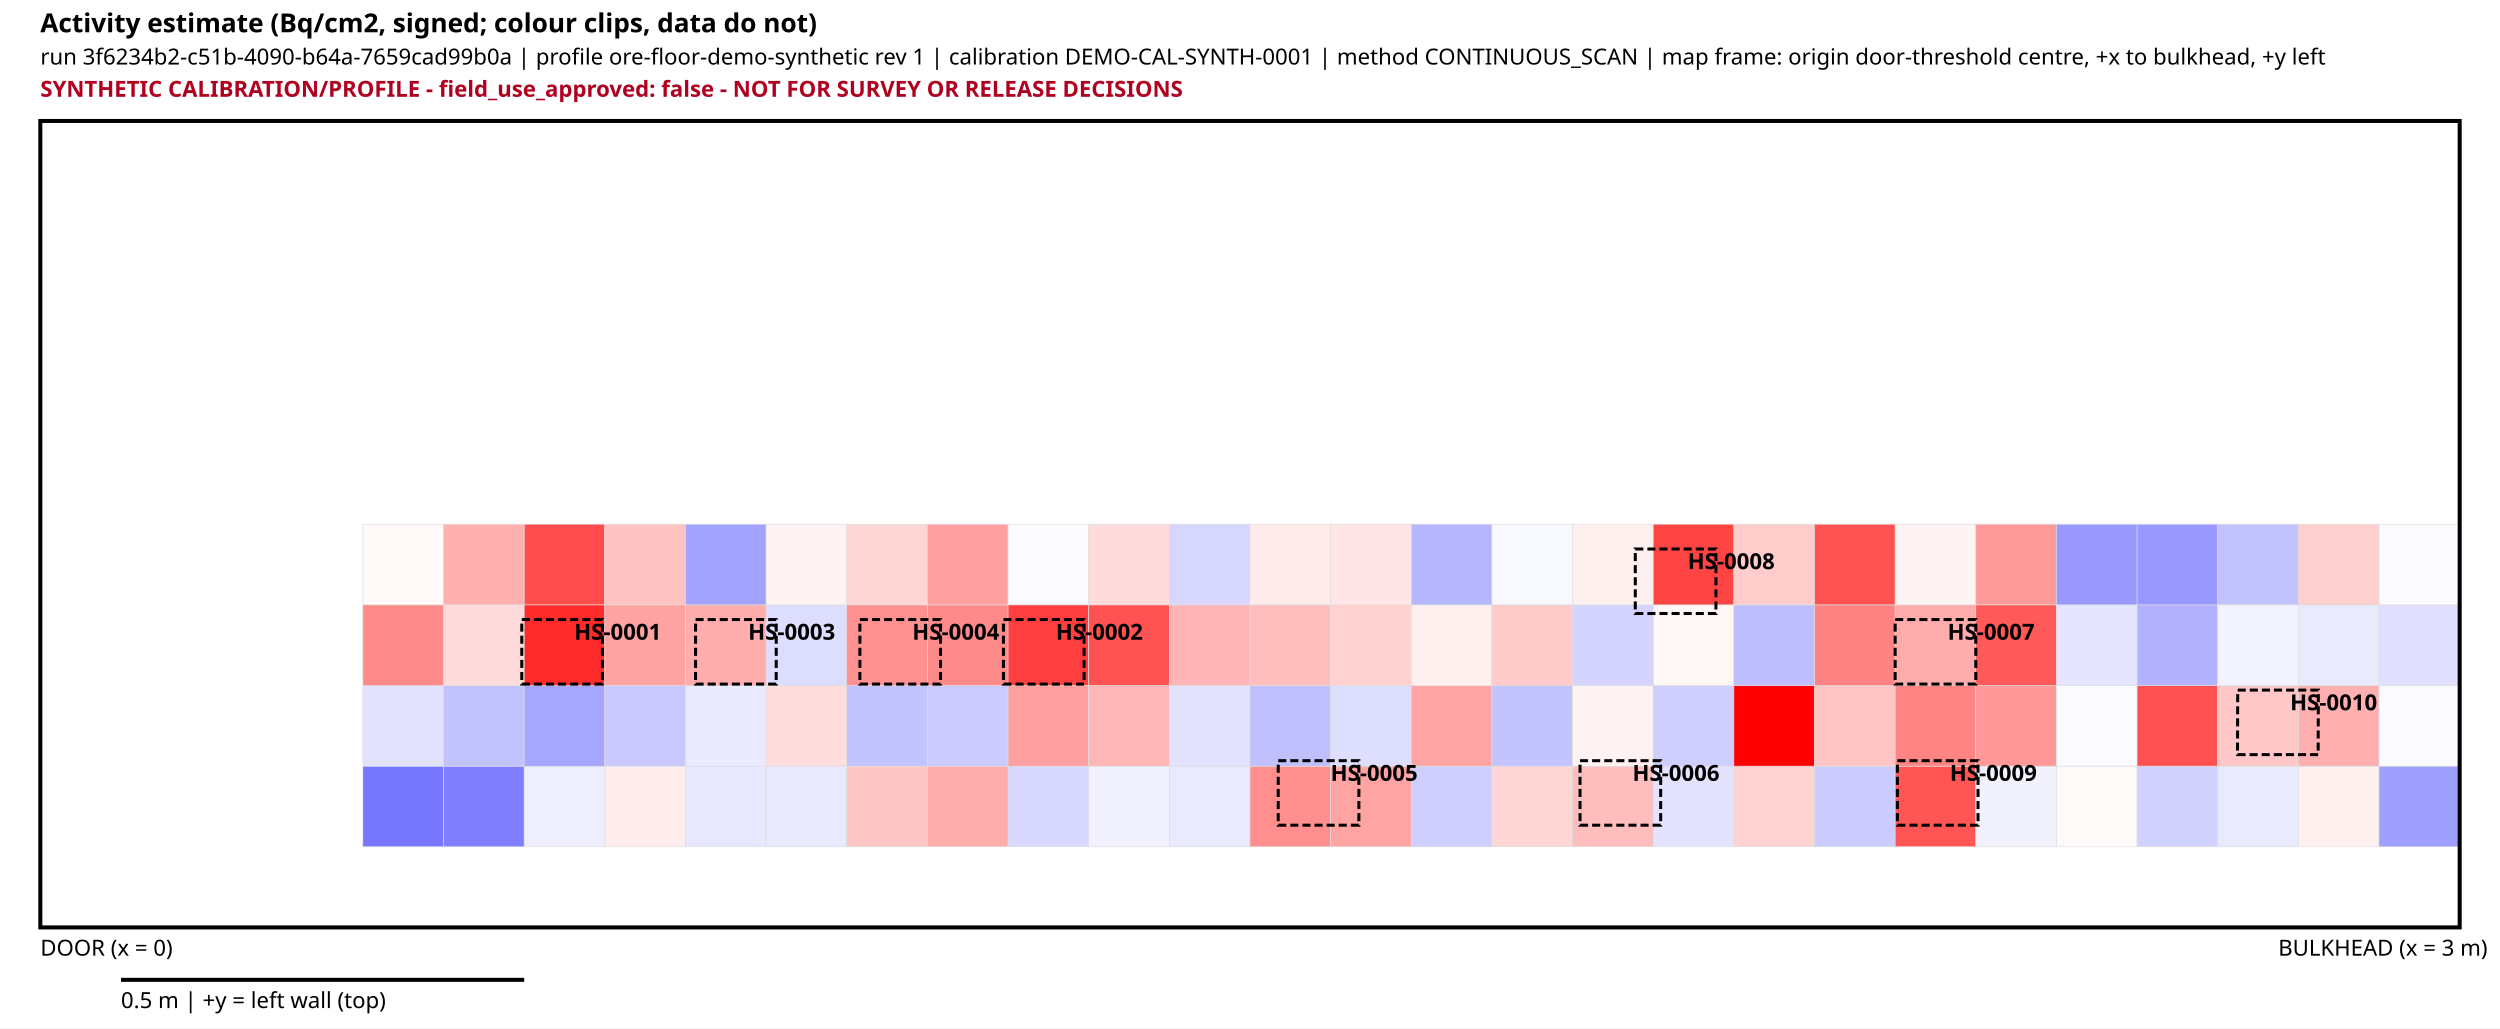
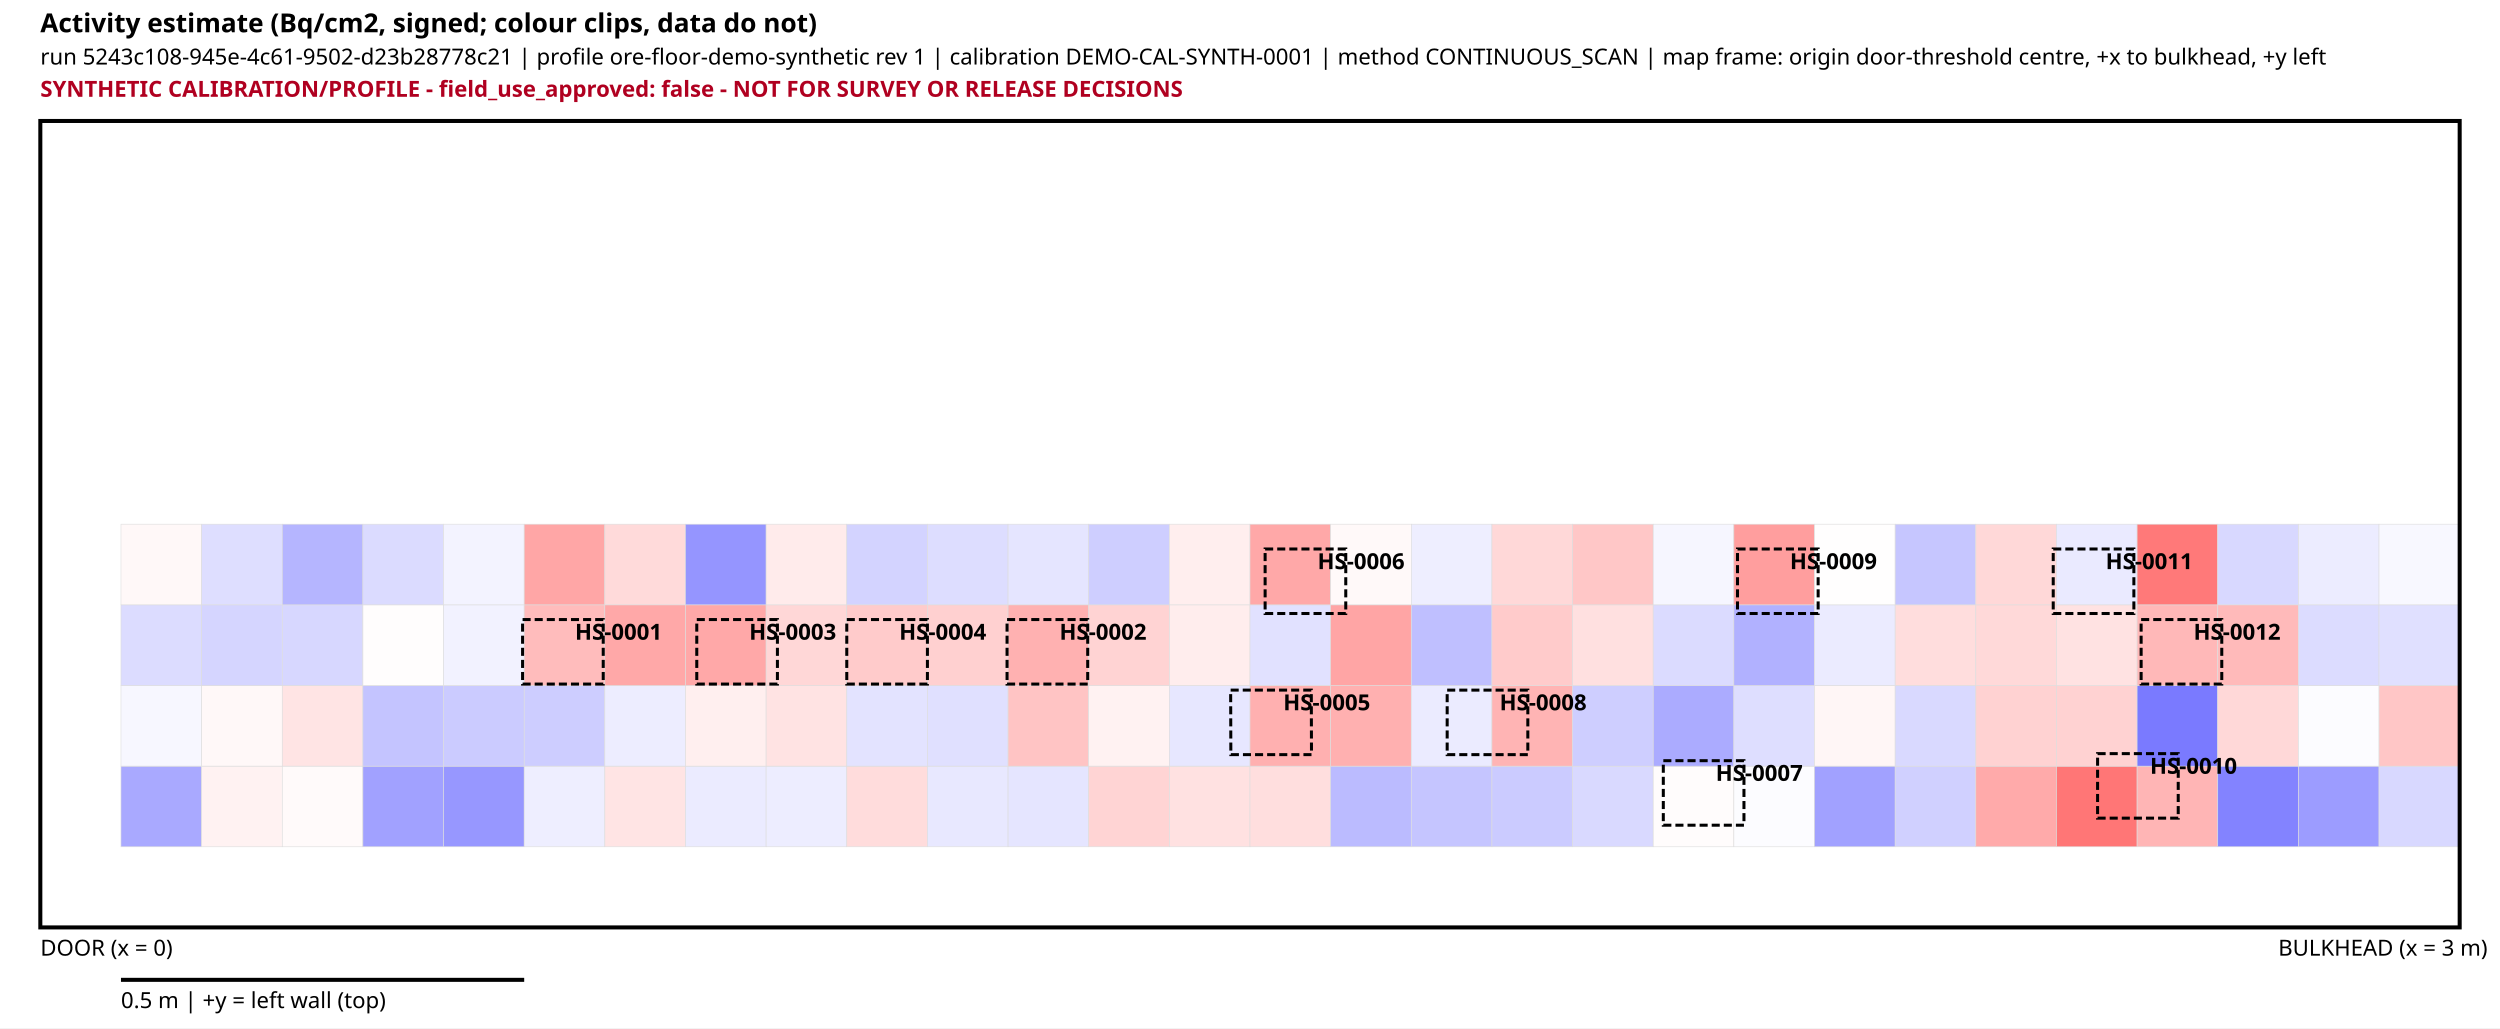
<svg xmlns="http://www.w3.org/2000/svg" width="1240" height="510" viewBox="0 0 1240 510" font-family="sans-serif" font-size="11">
  <defs>
    <pattern id="p-UNVISITED" width="8" height="8" patternUnits="userSpaceOnUse">
      <rect width="8" height="8" fill="#fff" />
      <path d="M0 8L8 0" stroke="#888" stroke-width="1" />
    </pattern>
    <pattern id="p-INVALID_DATA" width="8" height="8" patternUnits="userSpaceOnUse">
      <rect width="8" height="8" fill="#f6d5d5" />
      <path d="M0 0L8 8M0 8L8 0" stroke="#c83c3c" stroke-width="1" />
    </pattern>
    <pattern id="p-INSUFFICIENT_SENSITIVITY" width="6" height="6" patternUnits="userSpaceOnUse">
      <rect width="6" height="6" fill="#fdebc8" />
      <circle cx="3" cy="3" r="1.2" fill="#b9770e" />
    </pattern>
    <pattern id="p-BLOCKED" width="8" height="8" patternUnits="userSpaceOnUse">
      <rect width="8" height="8" fill="#e4dcf0" />
      <path d="M0 4H8" stroke="#785aa0" stroke-width="2" />
    </pattern>
    <pattern id="p-EXCLUDED" width="8" height="8" patternUnits="userSpaceOnUse">
      <rect width="8" height="8" fill="#5a5a5a" />
    </pattern>
    <pattern id="p-ACCEPTABLE" width="8" height="8" patternUnits="userSpaceOnUse">
      <rect width="8" height="8" fill="#2e8b57" />
    </pattern>
  </defs>
  <rect width="1240" height="510" fill="#fff" />
  <text x="20" y="16" font-size="13" font-weight="bold">Activity estimate (Bq/cm2, signed; colour clips, data do not)</text>
-   <text x="20" y="32">run 3f6234b2-c51b-4090-b64a-7659cad99b0a | profile ore-floor-demo-synthetic rev 1 | calibration DEMO-CAL-SYNTH-0001 | method CONTINUOUS_SCAN | map frame: origin door-threshold centre, +x to bulkhead, +y left</text>
+   <text x="20" y="32">run 5243c108-945e-4c61-9502-d23b28778c21 | profile ore-floor-demo-synthetic rev 1 | calibration DEMO-CAL-SYNTH-0001 | method CONTINUOUS_SCAN | map frame: origin door-threshold centre, +x to bulkhead, +y left</text>
  <text x="20" y="48" fill="#b00020" font-weight="bold">SYNTHETIC CALIBRATION/PROFILE - field_use_approved: false - NOT FOR SURVEY OR RELEASE DECISIONS</text>
-   <rect x="180.0" y="380.0" width="40.0" height="40.0" fill="rgb(118, 118, 255)" stroke="#ddd" stroke-width="0.3" />
-   <rect x="220.0" y="380.0" width="40.0" height="40.0" fill="rgb(127, 127, 255)" stroke="#ddd" stroke-width="0.3" />
+   <rect x="60.0" y="380.0" width="40.0" height="40.0" fill="rgb(169, 169, 255)" stroke="#ddd" stroke-width="0.3" />
+   <rect x="100.0" y="380.0" width="40.0" height="40.0" fill="rgb(255, 242, 242)" stroke="#ddd" stroke-width="0.3" />
+   <rect x="140.0" y="380.0" width="40.0" height="40.0" fill="rgb(255, 250, 250)" stroke="#ddd" stroke-width="0.3" />
+   <rect x="180.0" y="380.0" width="40.0" height="40.0" fill="rgb(161, 161, 255)" stroke="#ddd" stroke-width="0.3" />
+   <rect x="220.0" y="380.0" width="40.0" height="40.0" fill="rgb(151, 151, 255)" stroke="#ddd" stroke-width="0.3" />
  <rect x="260.0" y="380.0" width="40.0" height="40.0" fill="rgb(238, 238, 255)" stroke="#ddd" stroke-width="0.3" />
-   <rect x="300.0" y="380.0" width="40.0" height="40.0" fill="rgb(255, 237, 237)" stroke="#ddd" stroke-width="0.3" />
-   <rect x="340.0" y="380.0" width="40.0" height="40.0" fill="rgb(231, 231, 255)" stroke="#ddd" stroke-width="0.3" />
-   <rect x="380.0" y="380.0" width="40.0" height="40.0" fill="rgb(233, 233, 255)" stroke="#ddd" stroke-width="0.3" />
-   <rect x="420.0" y="380.0" width="40.0" height="40.0" fill="rgb(255, 198, 198)" stroke="#ddd" stroke-width="0.3" />
-   <rect x="460.0" y="380.0" width="40.0" height="40.0" fill="rgb(255, 172, 172)" stroke="#ddd" stroke-width="0.3" />
-   <rect x="500.0" y="380.0" width="40.0" height="40.0" fill="rgb(216, 216, 255)" stroke="#ddd" stroke-width="0.3" />
-   <rect x="540.0" y="380.0" width="40.0" height="40.0" fill="rgb(241, 241, 255)" stroke="#ddd" stroke-width="0.3" />
-   <rect x="580.0" y="380.0" width="40.0" height="40.0" fill="rgb(234, 234, 255)" stroke="#ddd" stroke-width="0.3" />
-   <rect x="620.0" y="380.0" width="40.0" height="40.0" fill="rgb(255, 142, 142)" stroke="#ddd" stroke-width="0.3" />
-   <rect x="660.0" y="380.0" width="40.0" height="40.0" fill="rgb(255, 163, 163)" stroke="#ddd" stroke-width="0.3" />
-   <rect x="700.0" y="380.0" width="40.0" height="40.0" fill="rgb(207, 207, 255)" stroke="#ddd" stroke-width="0.3" />
-   <rect x="740.0" y="380.0" width="40.0" height="40.0" fill="rgb(255, 214, 214)" stroke="#ddd" stroke-width="0.3" />
-   <rect x="780.0" y="380.0" width="40.0" height="40.0" fill="rgb(255, 190, 190)" stroke="#ddd" stroke-width="0.3" />
-   <rect x="820.0" y="380.0" width="40.0" height="40.0" fill="rgb(227, 227, 255)" stroke="#ddd" stroke-width="0.3" />
-   <rect x="860.0" y="380.0" width="40.0" height="40.0" fill="rgb(255, 210, 210)" stroke="#ddd" stroke-width="0.3" />
-   <rect x="900.0" y="380.0" width="40.0" height="40.0" fill="rgb(203, 203, 255)" stroke="#ddd" stroke-width="0.3" />
-   <rect x="940.0" y="380.0" width="40.0" height="40.0" fill="rgb(255, 85, 85)" stroke="#ddd" stroke-width="0.3" />
-   <rect x="980.0" y="380.0" width="40.0" height="40.0" fill="rgb(242, 242, 255)" stroke="#ddd" stroke-width="0.3" />
-   <rect x="1020.0" y="380.0" width="40.0" height="40.0" fill="rgb(255, 250, 250)" stroke="#ddd" stroke-width="0.3" />
-   <rect x="1060.0" y="380.0" width="40.0" height="40.0" fill="rgb(210, 210, 255)" stroke="#ddd" stroke-width="0.3" />
-   <rect x="1100.0" y="380.0" width="40.0" height="40.0" fill="rgb(234, 234, 255)" stroke="#ddd" stroke-width="0.3" />
-   <rect x="1140.0" y="380.0" width="40.0" height="40.0" fill="rgb(255, 240, 240)" stroke="#ddd" stroke-width="0.3" />
-   <rect x="1180.0" y="380.0" width="40.0" height="40.0" fill="rgb(159, 159, 255)" stroke="#ddd" stroke-width="0.3" />
-   <rect x="180.0" y="340.0" width="40.0" height="40.0" fill="rgb(226, 226, 255)" stroke="#ddd" stroke-width="0.3" />
-   <rect x="220.0" y="340.0" width="40.0" height="40.0" fill="rgb(194, 194, 255)" stroke="#ddd" stroke-width="0.3" />
-   <rect x="260.0" y="340.0" width="40.0" height="40.0" fill="rgb(166, 166, 255)" stroke="#ddd" stroke-width="0.3" />
-   <rect x="300.0" y="340.0" width="40.0" height="40.0" fill="rgb(201, 201, 255)" stroke="#ddd" stroke-width="0.3" />
-   <rect x="340.0" y="340.0" width="40.0" height="40.0" fill="rgb(233, 233, 255)" stroke="#ddd" stroke-width="0.3" />
-   <rect x="380.0" y="340.0" width="40.0" height="40.0" fill="rgb(255, 221, 221)" stroke="#ddd" stroke-width="0.3" />
-   <rect x="420.0" y="340.0" width="40.0" height="40.0" fill="rgb(195, 195, 255)" stroke="#ddd" stroke-width="0.3" />
-   <rect x="460.0" y="340.0" width="40.0" height="40.0" fill="rgb(203, 203, 255)" stroke="#ddd" stroke-width="0.3" />
-   <rect x="500.0" y="340.0" width="40.0" height="40.0" fill="rgb(255, 160, 160)" stroke="#ddd" stroke-width="0.3" />
-   <rect x="540.0" y="340.0" width="40.0" height="40.0" fill="rgb(255, 182, 182)" stroke="#ddd" stroke-width="0.3" />
-   <rect x="580.0" y="340.0" width="40.0" height="40.0" fill="rgb(227, 227, 255)" stroke="#ddd" stroke-width="0.3" />
-   <rect x="620.0" y="340.0" width="40.0" height="40.0" fill="rgb(192, 192, 255)" stroke="#ddd" stroke-width="0.3" />
-   <rect x="660.0" y="340.0" width="40.0" height="40.0" fill="rgb(222, 222, 255)" stroke="#ddd" stroke-width="0.3" />
-   <rect x="700.0" y="340.0" width="40.0" height="40.0" fill="rgb(255, 165, 165)" stroke="#ddd" stroke-width="0.3" />
-   <rect x="740.0" y="340.0" width="40.0" height="40.0" fill="rgb(195, 195, 255)" stroke="#ddd" stroke-width="0.3" />
-   <rect x="780.0" y="340.0" width="40.0" height="40.0" fill="rgb(255, 242, 242)" stroke="#ddd" stroke-width="0.3" />
-   <rect x="820.0" y="340.0" width="40.0" height="40.0" fill="rgb(206, 206, 255)" stroke="#ddd" stroke-width="0.3" />
-   <rect x="860.0" y="340.0" width="40.0" height="40.0" fill="rgb(255, 0, 0)" stroke="#ddd" stroke-width="0.3" />
-   <rect x="900.0" y="340.0" width="40.0" height="40.0" fill="rgb(255, 196, 196)" stroke="#ddd" stroke-width="0.3" />
-   <rect x="940.0" y="340.0" width="40.0" height="40.0" fill="rgb(255, 133, 133)" stroke="#ddd" stroke-width="0.3" />
-   <rect x="980.0" y="340.0" width="40.0" height="40.0" fill="rgb(255, 153, 153)" stroke="#ddd" stroke-width="0.3" />
-   <rect x="1020.0" y="340.0" width="40.0" height="40.0" fill="rgb(250, 250, 255)" stroke="#ddd" stroke-width="0.3" />
-   <rect x="1060.0" y="340.0" width="40.0" height="40.0" fill="rgb(255, 81, 81)" stroke="#ddd" stroke-width="0.3" />
-   <rect x="1100.0" y="340.0" width="40.0" height="40.0" fill="rgb(255, 199, 199)" stroke="#ddd" stroke-width="0.3" />
-   <rect x="1140.0" y="340.0" width="40.0" height="40.0" fill="rgb(255, 175, 175)" stroke="#ddd" stroke-width="0.3" />
-   <rect x="1180.0" y="340.0" width="40.0" height="40.0" fill="rgb(251, 251, 255)" stroke="#ddd" stroke-width="0.3" />
-   <rect x="180.0" y="300.0" width="40.0" height="40.0" fill="rgb(255, 138, 138)" stroke="#ddd" stroke-width="0.3" />
-   <rect x="220.0" y="300.0" width="40.0" height="40.0" fill="rgb(255, 219, 219)" stroke="#ddd" stroke-width="0.3" />
-   <rect x="260.0" y="300.0" width="40.0" height="40.0" fill="rgb(255, 43, 43)" stroke="#ddd" stroke-width="0.3" />
-   <rect x="300.0" y="300.0" width="40.0" height="40.0" fill="rgb(255, 162, 162)" stroke="#ddd" stroke-width="0.3" />
-   <rect x="340.0" y="300.0" width="40.0" height="40.0" fill="rgb(255, 173, 173)" stroke="#ddd" stroke-width="0.3" />
-   <rect x="380.0" y="300.0" width="40.0" height="40.0" fill="rgb(221, 221, 255)" stroke="#ddd" stroke-width="0.3" />
-   <rect x="420.0" y="300.0" width="40.0" height="40.0" fill="rgb(255, 145, 145)" stroke="#ddd" stroke-width="0.3" />
-   <rect x="460.0" y="300.0" width="40.0" height="40.0" fill="rgb(255, 138, 138)" stroke="#ddd" stroke-width="0.3" />
-   <rect x="500.0" y="300.0" width="40.0" height="40.0" fill="rgb(255, 63, 63)" stroke="#ddd" stroke-width="0.3" />
-   <rect x="540.0" y="300.0" width="40.0" height="40.0" fill="rgb(255, 83, 83)" stroke="#ddd" stroke-width="0.3" />
-   <rect x="580.0" y="300.0" width="40.0" height="40.0" fill="rgb(255, 181, 181)" stroke="#ddd" stroke-width="0.3" />
-   <rect x="620.0" y="300.0" width="40.0" height="40.0" fill="rgb(255, 189, 189)" stroke="#ddd" stroke-width="0.3" />
-   <rect x="660.0" y="300.0" width="40.0" height="40.0" fill="rgb(255, 209, 209)" stroke="#ddd" stroke-width="0.3" />
-   <rect x="700.0" y="300.0" width="40.0" height="40.0" fill="rgb(255, 240, 240)" stroke="#ddd" stroke-width="0.3" />
-   <rect x="740.0" y="300.0" width="40.0" height="40.0" fill="rgb(255, 202, 202)" stroke="#ddd" stroke-width="0.3" />
-   <rect x="780.0" y="300.0" width="40.0" height="40.0" fill="rgb(212, 212, 255)" stroke="#ddd" stroke-width="0.3" />
-   <rect x="820.0" y="300.0" width="40.0" height="40.0" fill="rgb(255, 246, 246)" stroke="#ddd" stroke-width="0.3" />
-   <rect x="860.0" y="300.0" width="40.0" height="40.0" fill="rgb(190, 190, 255)" stroke="#ddd" stroke-width="0.3" />
-   <rect x="900.0" y="300.0" width="40.0" height="40.0" fill="rgb(255, 131, 131)" stroke="#ddd" stroke-width="0.3" />
-   <rect x="940.0" y="300.0" width="40.0" height="40.0" fill="rgb(255, 172, 172)" stroke="#ddd" stroke-width="0.3" />
-   <rect x="980.0" y="300.0" width="40.0" height="40.0" fill="rgb(255, 89, 89)" stroke="#ddd" stroke-width="0.3" />
-   <rect x="1020.0" y="300.0" width="40.0" height="40.0" fill="rgb(229, 229, 255)" stroke="#ddd" stroke-width="0.3" />
-   <rect x="1060.0" y="300.0" width="40.0" height="40.0" fill="rgb(178, 178, 255)" stroke="#ddd" stroke-width="0.3" />
-   <rect x="1100.0" y="300.0" width="40.0" height="40.0" fill="rgb(243, 243, 255)" stroke="#ddd" stroke-width="0.3" />
-   <rect x="1140.0" y="300.0" width="40.0" height="40.0" fill="rgb(234, 234, 255)" stroke="#ddd" stroke-width="0.3" />
-   <rect x="1180.0" y="300.0" width="40.0" height="40.0" fill="rgb(225, 225, 255)" stroke="#ddd" stroke-width="0.3" />
-   <rect x="180.0" y="260.0" width="40.0" height="40.0" fill="rgb(255, 249, 249)" stroke="#ddd" stroke-width="0.3" />
-   <rect x="220.0" y="260.0" width="40.0" height="40.0" fill="rgb(255, 177, 177)" stroke="#ddd" stroke-width="0.3" />
-   <rect x="260.0" y="260.0" width="40.0" height="40.0" fill="rgb(255, 76, 76)" stroke="#ddd" stroke-width="0.3" />
-   <rect x="300.0" y="260.0" width="40.0" height="40.0" fill="rgb(255, 195, 195)" stroke="#ddd" stroke-width="0.3" />
-   <rect x="340.0" y="260.0" width="40.0" height="40.0" fill="rgb(162, 162, 255)" stroke="#ddd" stroke-width="0.3" />
-   <rect x="380.0" y="260.0" width="40.0" height="40.0" fill="rgb(255, 243, 243)" stroke="#ddd" stroke-width="0.3" />
-   <rect x="420.0" y="260.0" width="40.0" height="40.0" fill="rgb(255, 214, 214)" stroke="#ddd" stroke-width="0.3" />
-   <rect x="460.0" y="260.0" width="40.0" height="40.0" fill="rgb(255, 159, 159)" stroke="#ddd" stroke-width="0.3" />
-   <rect x="500.0" y="260.0" width="40.0" height="40.0" fill="rgb(252, 252, 255)" stroke="#ddd" stroke-width="0.3" />
-   <rect x="540.0" y="260.0" width="40.0" height="40.0" fill="rgb(255, 219, 219)" stroke="#ddd" stroke-width="0.3" />
-   <rect x="580.0" y="260.0" width="40.0" height="40.0" fill="rgb(214, 214, 255)" stroke="#ddd" stroke-width="0.3" />
-   <rect x="620.0" y="260.0" width="40.0" height="40.0" fill="rgb(255, 235, 235)" stroke="#ddd" stroke-width="0.3" />
-   <rect x="660.0" y="260.0" width="40.0" height="40.0" fill="rgb(255, 229, 229)" stroke="#ddd" stroke-width="0.3" />
-   <rect x="700.0" y="260.0" width="40.0" height="40.0" fill="rgb(182, 182, 255)" stroke="#ddd" stroke-width="0.3" />
-   <rect x="740.0" y="260.0" width="40.0" height="40.0" fill="rgb(248, 248, 255)" stroke="#ddd" stroke-width="0.3" />
-   <rect x="780.0" y="260.0" width="40.0" height="40.0" fill="rgb(255, 240, 240)" stroke="#ddd" stroke-width="0.3" />
-   <rect x="820.0" y="260.0" width="40.0" height="40.0" fill="rgb(255, 68, 68)" stroke="#ddd" stroke-width="0.3" />
-   <rect x="860.0" y="260.0" width="40.0" height="40.0" fill="rgb(255, 204, 204)" stroke="#ddd" stroke-width="0.3" />
-   <rect x="900.0" y="260.0" width="40.0" height="40.0" fill="rgb(255, 82, 82)" stroke="#ddd" stroke-width="0.3" />
-   <rect x="940.0" y="260.0" width="40.0" height="40.0" fill="rgb(255, 244, 244)" stroke="#ddd" stroke-width="0.3" />
-   <rect x="980.0" y="260.0" width="40.0" height="40.0" fill="rgb(255, 154, 154)" stroke="#ddd" stroke-width="0.3" />
-   <rect x="1020.0" y="260.0" width="40.0" height="40.0" fill="rgb(152, 152, 255)" stroke="#ddd" stroke-width="0.3" />
-   <rect x="1060.0" y="260.0" width="40.0" height="40.0" fill="rgb(152, 152, 255)" stroke="#ddd" stroke-width="0.3" />
-   <rect x="1100.0" y="260.0" width="40.0" height="40.0" fill="rgb(194, 194, 255)" stroke="#ddd" stroke-width="0.3" />
-   <rect x="1140.0" y="260.0" width="40.0" height="40.0" fill="rgb(255, 206, 206)" stroke="#ddd" stroke-width="0.3" />
-   <rect x="1180.0" y="260.0" width="40.0" height="40.0" fill="rgb(250, 250, 255)" stroke="#ddd" stroke-width="0.3" />
+   <rect x="300.0" y="380.0" width="40.0" height="40.0" fill="rgb(255, 228, 228)" stroke="#ddd" stroke-width="0.3" />
+   <rect x="340.0" y="380.0" width="40.0" height="40.0" fill="rgb(235, 235, 255)" stroke="#ddd" stroke-width="0.3" />
+   <rect x="380.0" y="380.0" width="40.0" height="40.0" fill="rgb(237, 237, 255)" stroke="#ddd" stroke-width="0.3" />
+   <rect x="420.0" y="380.0" width="40.0" height="40.0" fill="rgb(255, 220, 220)" stroke="#ddd" stroke-width="0.3" />
+   <rect x="460.0" y="380.0" width="40.0" height="40.0" fill="rgb(232, 232, 255)" stroke="#ddd" stroke-width="0.3" />
+   <rect x="500.0" y="380.0" width="40.0" height="40.0" fill="rgb(229, 229, 255)" stroke="#ddd" stroke-width="0.3" />
+   <rect x="540.0" y="380.0" width="40.0" height="40.0" fill="rgb(255, 212, 212)" stroke="#ddd" stroke-width="0.3" />
+   <rect x="580.0" y="380.0" width="40.0" height="40.0" fill="rgb(255, 225, 225)" stroke="#ddd" stroke-width="0.3" />
+   <rect x="620.0" y="380.0" width="40.0" height="40.0" fill="rgb(255, 222, 222)" stroke="#ddd" stroke-width="0.3" />
+   <rect x="660.0" y="380.0" width="40.0" height="40.0" fill="rgb(187, 187, 255)" stroke="#ddd" stroke-width="0.3" />
+   <rect x="700.0" y="380.0" width="40.0" height="40.0" fill="rgb(197, 197, 255)" stroke="#ddd" stroke-width="0.3" />
+   <rect x="740.0" y="380.0" width="40.0" height="40.0" fill="rgb(203, 203, 255)" stroke="#ddd" stroke-width="0.3" />
+   <rect x="780.0" y="380.0" width="40.0" height="40.0" fill="rgb(217, 217, 255)" stroke="#ddd" stroke-width="0.3" />
+   <rect x="820.0" y="380.0" width="40.0" height="40.0" fill="rgb(255, 252, 252)" stroke="#ddd" stroke-width="0.3" />
+   <rect x="860.0" y="380.0" width="40.0" height="40.0" fill="rgb(252, 252, 255)" stroke="#ddd" stroke-width="0.3" />
+   <rect x="900.0" y="380.0" width="40.0" height="40.0" fill="rgb(161, 161, 255)" stroke="#ddd" stroke-width="0.3" />
+   <rect x="940.0" y="380.0" width="40.0" height="40.0" fill="rgb(208, 208, 255)" stroke="#ddd" stroke-width="0.3" />
+   <rect x="980.0" y="380.0" width="40.0" height="40.0" fill="rgb(255, 170, 170)" stroke="#ddd" stroke-width="0.3" />
+   <rect x="1020.0" y="380.0" width="40.0" height="40.0" fill="rgb(255, 118, 118)" stroke="#ddd" stroke-width="0.3" />
+   <rect x="1060.0" y="380.0" width="40.0" height="40.0" fill="rgb(255, 181, 181)" stroke="#ddd" stroke-width="0.3" />
+   <rect x="1100.0" y="380.0" width="40.0" height="40.0" fill="rgb(131, 131, 255)" stroke="#ddd" stroke-width="0.3" />
+   <rect x="1140.0" y="380.0" width="40.0" height="40.0" fill="rgb(156, 156, 255)" stroke="#ddd" stroke-width="0.3" />
+   <rect x="1180.0" y="380.0" width="40.0" height="40.0" fill="rgb(216, 216, 255)" stroke="#ddd" stroke-width="0.3" />
+   <rect x="60.0" y="340.0" width="40.0" height="40.0" fill="rgb(247, 247, 255)" stroke="#ddd" stroke-width="0.3" />
+   <rect x="100.0" y="340.0" width="40.0" height="40.0" fill="rgb(255, 248, 248)" stroke="#ddd" stroke-width="0.3" />
+   <rect x="140.0" y="340.0" width="40.0" height="40.0" fill="rgb(255, 228, 228)" stroke="#ddd" stroke-width="0.3" />
+   <rect x="180.0" y="340.0" width="40.0" height="40.0" fill="rgb(196, 196, 255)" stroke="#ddd" stroke-width="0.3" />
+   <rect x="220.0" y="340.0" width="40.0" height="40.0" fill="rgb(203, 203, 255)" stroke="#ddd" stroke-width="0.3" />
+   <rect x="260.0" y="340.0" width="40.0" height="40.0" fill="rgb(205, 205, 255)" stroke="#ddd" stroke-width="0.3" />
+   <rect x="300.0" y="340.0" width="40.0" height="40.0" fill="rgb(237, 237, 255)" stroke="#ddd" stroke-width="0.3" />
+   <rect x="340.0" y="340.0" width="40.0" height="40.0" fill="rgb(255, 239, 239)" stroke="#ddd" stroke-width="0.3" />
+   <rect x="380.0" y="340.0" width="40.0" height="40.0" fill="rgb(255, 227, 227)" stroke="#ddd" stroke-width="0.3" />
+   <rect x="420.0" y="340.0" width="40.0" height="40.0" fill="rgb(227, 227, 255)" stroke="#ddd" stroke-width="0.3" />
+   <rect x="460.0" y="340.0" width="40.0" height="40.0" fill="rgb(224, 224, 255)" stroke="#ddd" stroke-width="0.3" />
+   <rect x="500.0" y="340.0" width="40.0" height="40.0" fill="rgb(255, 196, 196)" stroke="#ddd" stroke-width="0.3" />
+   <rect x="540.0" y="340.0" width="40.0" height="40.0" fill="rgb(255, 242, 242)" stroke="#ddd" stroke-width="0.3" />
+   <rect x="580.0" y="340.0" width="40.0" height="40.0" fill="rgb(231, 231, 255)" stroke="#ddd" stroke-width="0.3" />
+   <rect x="620.0" y="340.0" width="40.0" height="40.0" fill="rgb(255, 176, 176)" stroke="#ddd" stroke-width="0.3" />
+   <rect x="660.0" y="340.0" width="40.0" height="40.0" fill="rgb(255, 176, 176)" stroke="#ddd" stroke-width="0.3" />
+   <rect x="700.0" y="340.0" width="40.0" height="40.0" fill="rgb(235, 235, 255)" stroke="#ddd" stroke-width="0.3" />
+   <rect x="740.0" y="340.0" width="40.0" height="40.0" fill="rgb(255, 180, 180)" stroke="#ddd" stroke-width="0.3" />
+   <rect x="780.0" y="340.0" width="40.0" height="40.0" fill="rgb(206, 206, 255)" stroke="#ddd" stroke-width="0.3" />
+   <rect x="820.0" y="340.0" width="40.0" height="40.0" fill="rgb(171, 171, 255)" stroke="#ddd" stroke-width="0.3" />
+   <rect x="860.0" y="340.0" width="40.0" height="40.0" fill="rgb(222, 222, 255)" stroke="#ddd" stroke-width="0.3" />
+   <rect x="900.0" y="340.0" width="40.0" height="40.0" fill="rgb(255, 246, 246)" stroke="#ddd" stroke-width="0.3" />
+   <rect x="940.0" y="340.0" width="40.0" height="40.0" fill="rgb(217, 217, 255)" stroke="#ddd" stroke-width="0.3" />
+   <rect x="980.0" y="340.0" width="40.0" height="40.0" fill="rgb(255, 210, 210)" stroke="#ddd" stroke-width="0.3" />
+   <rect x="1020.0" y="340.0" width="40.0" height="40.0" fill="rgb(255, 210, 210)" stroke="#ddd" stroke-width="0.3" />
+   <rect x="1060.0" y="340.0" width="40.0" height="40.0" fill="rgb(122, 122, 255)" stroke="#ddd" stroke-width="0.3" />
+   <rect x="1100.0" y="340.0" width="40.0" height="40.0" fill="rgb(255, 216, 216)" stroke="#ddd" stroke-width="0.3" />
+   <rect x="1140.0" y="340.0" width="40.0" height="40.0" fill="rgb(252, 252, 255)" stroke="#ddd" stroke-width="0.3" />
+   <rect x="1180.0" y="340.0" width="40.0" height="40.0" fill="rgb(255, 198, 198)" stroke="#ddd" stroke-width="0.3" />
+   <rect x="60.0" y="300.0" width="40.0" height="40.0" fill="rgb(220, 220, 255)" stroke="#ddd" stroke-width="0.3" />
+   <rect x="100.0" y="300.0" width="40.0" height="40.0" fill="rgb(213, 213, 255)" stroke="#ddd" stroke-width="0.3" />
+   <rect x="140.0" y="300.0" width="40.0" height="40.0" fill="rgb(215, 215, 255)" stroke="#ddd" stroke-width="0.3" />
+   <rect x="180.0" y="300.0" width="40.0" height="40.0" fill="rgb(255, 253, 253)" stroke="#ddd" stroke-width="0.3" />
+   <rect x="220.0" y="300.0" width="40.0" height="40.0" fill="rgb(242, 242, 255)" stroke="#ddd" stroke-width="0.3" />
+   <rect x="260.0" y="300.0" width="40.0" height="40.0" fill="rgb(255, 188, 188)" stroke="#ddd" stroke-width="0.3" />
+   <rect x="300.0" y="300.0" width="40.0" height="40.0" fill="rgb(255, 168, 168)" stroke="#ddd" stroke-width="0.3" />
+   <rect x="340.0" y="300.0" width="40.0" height="40.0" fill="rgb(255, 168, 168)" stroke="#ddd" stroke-width="0.3" />
+   <rect x="380.0" y="300.0" width="40.0" height="40.0" fill="rgb(255, 215, 215)" stroke="#ddd" stroke-width="0.3" />
+   <rect x="420.0" y="300.0" width="40.0" height="40.0" fill="rgb(255, 203, 203)" stroke="#ddd" stroke-width="0.3" />
+   <rect x="460.0" y="300.0" width="40.0" height="40.0" fill="rgb(255, 208, 208)" stroke="#ddd" stroke-width="0.3" />
+   <rect x="500.0" y="300.0" width="40.0" height="40.0" fill="rgb(255, 177, 177)" stroke="#ddd" stroke-width="0.3" />
+   <rect x="540.0" y="300.0" width="40.0" height="40.0" fill="rgb(255, 211, 211)" stroke="#ddd" stroke-width="0.3" />
+   <rect x="580.0" y="300.0" width="40.0" height="40.0" fill="rgb(255, 237, 237)" stroke="#ddd" stroke-width="0.3" />
+   <rect x="620.0" y="300.0" width="40.0" height="40.0" fill="rgb(225, 225, 255)" stroke="#ddd" stroke-width="0.3" />
+   <rect x="660.0" y="300.0" width="40.0" height="40.0" fill="rgb(255, 165, 165)" stroke="#ddd" stroke-width="0.3" />
+   <rect x="700.0" y="300.0" width="40.0" height="40.0" fill="rgb(191, 191, 255)" stroke="#ddd" stroke-width="0.3" />
+   <rect x="740.0" y="300.0" width="40.0" height="40.0" fill="rgb(255, 203, 203)" stroke="#ddd" stroke-width="0.3" />
+   <rect x="780.0" y="300.0" width="40.0" height="40.0" fill="rgb(255, 224, 224)" stroke="#ddd" stroke-width="0.3" />
+   <rect x="820.0" y="300.0" width="40.0" height="40.0" fill="rgb(219, 219, 255)" stroke="#ddd" stroke-width="0.3" />
+   <rect x="860.0" y="300.0" width="40.0" height="40.0" fill="rgb(177, 177, 255)" stroke="#ddd" stroke-width="0.3" />
+   <rect x="900.0" y="300.0" width="40.0" height="40.0" fill="rgb(235, 235, 255)" stroke="#ddd" stroke-width="0.3" />
+   <rect x="940.0" y="300.0" width="40.0" height="40.0" fill="rgb(255, 221, 221)" stroke="#ddd" stroke-width="0.3" />
+   <rect x="980.0" y="300.0" width="40.0" height="40.0" fill="rgb(255, 217, 217)" stroke="#ddd" stroke-width="0.3" />
+   <rect x="1020.0" y="300.0" width="40.0" height="40.0" fill="rgb(255, 226, 226)" stroke="#ddd" stroke-width="0.3" />
+   <rect x="1060.0" y="300.0" width="40.0" height="40.0" fill="rgb(255, 184, 184)" stroke="#ddd" stroke-width="0.3" />
+   <rect x="1100.0" y="300.0" width="40.0" height="40.0" fill="rgb(255, 186, 186)" stroke="#ddd" stroke-width="0.3" />
+   <rect x="1140.0" y="300.0" width="40.0" height="40.0" fill="rgb(220, 220, 255)" stroke="#ddd" stroke-width="0.3" />
+   <rect x="1180.0" y="300.0" width="40.0" height="40.0" fill="rgb(224, 224, 255)" stroke="#ddd" stroke-width="0.3" />
+   <rect x="60.0" y="260.0" width="40.0" height="40.0" fill="rgb(255, 248, 248)" stroke="#ddd" stroke-width="0.3" />
+   <rect x="100.0" y="260.0" width="40.0" height="40.0" fill="rgb(222, 222, 255)" stroke="#ddd" stroke-width="0.3" />
+   <rect x="140.0" y="260.0" width="40.0" height="40.0" fill="rgb(181, 181, 255)" stroke="#ddd" stroke-width="0.3" />
+   <rect x="180.0" y="260.0" width="40.0" height="40.0" fill="rgb(219, 219, 255)" stroke="#ddd" stroke-width="0.3" />
+   <rect x="220.0" y="260.0" width="40.0" height="40.0" fill="rgb(243, 243, 255)" stroke="#ddd" stroke-width="0.3" />
+   <rect x="260.0" y="260.0" width="40.0" height="40.0" fill="rgb(255, 166, 166)" stroke="#ddd" stroke-width="0.3" />
+   <rect x="300.0" y="260.0" width="40.0" height="40.0" fill="rgb(255, 218, 218)" stroke="#ddd" stroke-width="0.3" />
+   <rect x="340.0" y="260.0" width="40.0" height="40.0" fill="rgb(149, 149, 255)" stroke="#ddd" stroke-width="0.3" />
+   <rect x="380.0" y="260.0" width="40.0" height="40.0" fill="rgb(255, 235, 235)" stroke="#ddd" stroke-width="0.3" />
+   <rect x="420.0" y="260.0" width="40.0" height="40.0" fill="rgb(211, 211, 255)" stroke="#ddd" stroke-width="0.3" />
+   <rect x="460.0" y="260.0" width="40.0" height="40.0" fill="rgb(221, 221, 255)" stroke="#ddd" stroke-width="0.3" />
+   <rect x="500.0" y="260.0" width="40.0" height="40.0" fill="rgb(229, 229, 255)" stroke="#ddd" stroke-width="0.3" />
+   <rect x="540.0" y="260.0" width="40.0" height="40.0" fill="rgb(206, 206, 255)" stroke="#ddd" stroke-width="0.3" />
+   <rect x="580.0" y="260.0" width="40.0" height="40.0" fill="rgb(255, 238, 238)" stroke="#ddd" stroke-width="0.3" />
+   <rect x="620.0" y="260.0" width="40.0" height="40.0" fill="rgb(255, 168, 168)" stroke="#ddd" stroke-width="0.3" />
+   <rect x="660.0" y="260.0" width="40.0" height="40.0" fill="rgb(255, 249, 249)" stroke="#ddd" stroke-width="0.3" />
+   <rect x="700.0" y="260.0" width="40.0" height="40.0" fill="rgb(238, 238, 255)" stroke="#ddd" stroke-width="0.3" />
+   <rect x="740.0" y="260.0" width="40.0" height="40.0" fill="rgb(255, 216, 216)" stroke="#ddd" stroke-width="0.3" />
+   <rect x="780.0" y="260.0" width="40.0" height="40.0" fill="rgb(255, 199, 199)" stroke="#ddd" stroke-width="0.3" />
+   <rect x="820.0" y="260.0" width="40.0" height="40.0" fill="rgb(246, 246, 255)" stroke="#ddd" stroke-width="0.3" />
+   <rect x="860.0" y="260.0" width="40.0" height="40.0" fill="rgb(255, 158, 158)" stroke="#ddd" stroke-width="0.3" />
+   <rect x="900.0" y="260.0" width="40.0" height="40.0" fill="rgb(255, 254, 254)" stroke="#ddd" stroke-width="0.3" />
+   <rect x="940.0" y="260.0" width="40.0" height="40.0" fill="rgb(198, 198, 255)" stroke="#ddd" stroke-width="0.3" />
+   <rect x="980.0" y="260.0" width="40.0" height="40.0" fill="rgb(255, 216, 216)" stroke="#ddd" stroke-width="0.3" />
+   <rect x="1020.0" y="260.0" width="40.0" height="40.0" fill="rgb(234, 234, 255)" stroke="#ddd" stroke-width="0.3" />
+   <rect x="1060.0" y="260.0" width="40.0" height="40.0" fill="rgb(255, 121, 121)" stroke="#ddd" stroke-width="0.3" />
+   <rect x="1100.0" y="260.0" width="40.0" height="40.0" fill="rgb(216, 216, 255)" stroke="#ddd" stroke-width="0.3" />
+   <rect x="1140.0" y="260.0" width="40.0" height="40.0" fill="rgb(236, 236, 255)" stroke="#ddd" stroke-width="0.3" />
+   <rect x="1180.0" y="260.0" width="40.0" height="40.0" fill="rgb(248, 248, 255)" stroke="#ddd" stroke-width="0.3" />
  <rect x="20.0" y="60.0" width="1200.0" height="400.0" fill="none" stroke="#000" stroke-width="2" />
  <text x="20.0" y="474.0">DOOR (x = 0)</text>
  <text x="1130.0" y="474.0">BULKHEAD (x = 3 m)</text>
  <line x1="60.0" y1="486.0" x2="260.0" y2="486.0" stroke="#000" stroke-width="2" />
  <text x="60.0" y="500.0">0.5 m | +y = left wall (top)</text>
-   <polygon points="258.8,339.3 298.8,339.3 298.8,307.3 258.8,307.3" fill="none" stroke="#000" stroke-width="1.5" stroke-dasharray="4 2" />
-   <text x="284.8" y="317.3" font-weight="bold">HS-0001</text>
-   <polygon points="497.7,339.3 537.7,339.3 537.7,307.3 497.7,307.3" fill="none" stroke="#000" stroke-width="1.5" stroke-dasharray="4 2" />
-   <text x="523.7" y="317.3" font-weight="bold">HS-0002</text>
-   <polygon points="345.0,339.3 385.0,339.3 385.0,307.3 345.0,307.3" fill="none" stroke="#000" stroke-width="1.5" stroke-dasharray="4 2" />
-   <text x="371.1" y="317.3" font-weight="bold">HS-0003</text>
-   <polygon points="426.5,339.3 466.5,339.3 466.5,307.3 426.5,307.3" fill="none" stroke="#000" stroke-width="1.5" stroke-dasharray="4 2" />
-   <text x="452.5" y="317.3" font-weight="bold">HS-0004</text>
-   <polygon points="634.0,409.3 674.0,409.3 674.0,377.3 634.0,377.3" fill="none" stroke="#000" stroke-width="1.5" stroke-dasharray="4 2" />
-   <text x="660.0" y="387.3" font-weight="bold">HS-0005</text>
-   <polygon points="783.7,409.3 823.7,409.3 823.7,377.3 783.7,377.3" fill="none" stroke="#000" stroke-width="1.5" stroke-dasharray="4 2" />
-   <text x="809.7" y="387.3" font-weight="bold">HS-0006</text>
-   <polygon points="940.0,339.3 980.0,339.3 980.0,307.3 940.0,307.3" fill="none" stroke="#000" stroke-width="1.5" stroke-dasharray="4 2" />
-   <text x="966.0" y="317.3" font-weight="bold">HS-0007</text>
-   <polygon points="811.1,304.3 851.1,304.3 851.1,272.3 811.1,272.3" fill="none" stroke="#000" stroke-width="1.5" stroke-dasharray="4 2" />
-   <text x="837.1" y="282.3" font-weight="bold">HS-0008</text>
-   <polygon points="941.1,409.3 981.1,409.3 981.1,377.3 941.1,377.3" fill="none" stroke="#000" stroke-width="1.5" stroke-dasharray="4 2" />
-   <text x="967.1" y="387.3" font-weight="bold">HS-0009</text>
-   <polygon points="1109.8,374.3 1149.8,374.3 1149.9,342.3 1109.9,342.3" fill="none" stroke="#000" stroke-width="1.5" stroke-dasharray="4 2" />
-   <text x="1135.9" y="352.3" font-weight="bold">HS-0010</text>
+   <polygon points="259.2,339.3 299.2,339.3 299.2,307.3 259.2,307.3" fill="none" stroke="#000" stroke-width="1.5" stroke-dasharray="4 2" />
+   <text x="285.2" y="317.3" font-weight="bold">HS-0001</text>
+   <polygon points="499.5,339.3 539.5,339.3 539.5,307.3 499.5,307.3" fill="none" stroke="#000" stroke-width="1.5" stroke-dasharray="4 2" />
+   <text x="525.5" y="317.3" font-weight="bold">HS-0002</text>
+   <polygon points="345.6,339.3 385.6,339.3 385.6,307.3 345.6,307.3" fill="none" stroke="#000" stroke-width="1.5" stroke-dasharray="4 2" />
+   <text x="371.6" y="317.3" font-weight="bold">HS-0003</text>
+   <polygon points="420.0,339.3 460.0,339.3 460.0,307.3 420.0,307.3" fill="none" stroke="#000" stroke-width="1.5" stroke-dasharray="4 2" />
+   <text x="446.0" y="317.3" font-weight="bold">HS-0004</text>
+   <polygon points="610.5,374.3 650.5,374.3 650.4,342.3 610.4,342.3" fill="none" stroke="#000" stroke-width="1.5" stroke-dasharray="4 2" />
+   <text x="636.5" y="352.3" font-weight="bold">HS-0005</text>
+   <polygon points="627.5,304.3 667.5,304.3 667.5,272.3 627.5,272.3" fill="none" stroke="#000" stroke-width="1.5" stroke-dasharray="4 2" />
+   <text x="653.5" y="282.3" font-weight="bold">HS-0006</text>
+   <polygon points="825.0,409.3 865.0,409.3 865.0,377.3 825.0,377.3" fill="none" stroke="#000" stroke-width="1.5" stroke-dasharray="4 2" />
+   <text x="851.0" y="387.3" font-weight="bold">HS-0007</text>
+   <polygon points="717.8,374.3 757.8,374.3 757.8,342.3 717.8,342.3" fill="none" stroke="#000" stroke-width="1.5" stroke-dasharray="4 2" />
+   <text x="743.8" y="352.3" font-weight="bold">HS-0008</text>
+   <polygon points="861.8,304.3 901.8,304.3 901.8,272.3 861.8,272.3" fill="none" stroke="#000" stroke-width="1.5" stroke-dasharray="4 2" />
+   <text x="887.8" y="282.3" font-weight="bold">HS-0009</text>
+   <polygon points="1040.4,405.8 1080.4,405.8 1080.4,373.8 1040.4,373.8" fill="none" stroke="#000" stroke-width="1.5" stroke-dasharray="4 2" />
+   <text x="1066.4" y="383.8" font-weight="bold">HS-0010</text>
+   <polygon points="1018.4,304.3 1058.4,304.3 1058.4,272.3 1018.4,272.3" fill="none" stroke="#000" stroke-width="1.5" stroke-dasharray="4 2" />
+   <text x="1044.4" y="282.3" font-weight="bold">HS-0011</text>
+   <polygon points="1062.0,339.3 1102.0,339.3 1102.0,307.3 1062.0,307.3" fill="none" stroke="#000" stroke-width="1.5" stroke-dasharray="4 2" />
+   <text x="1088.0" y="317.3" font-weight="bold">HS-0012</text>
</svg>
